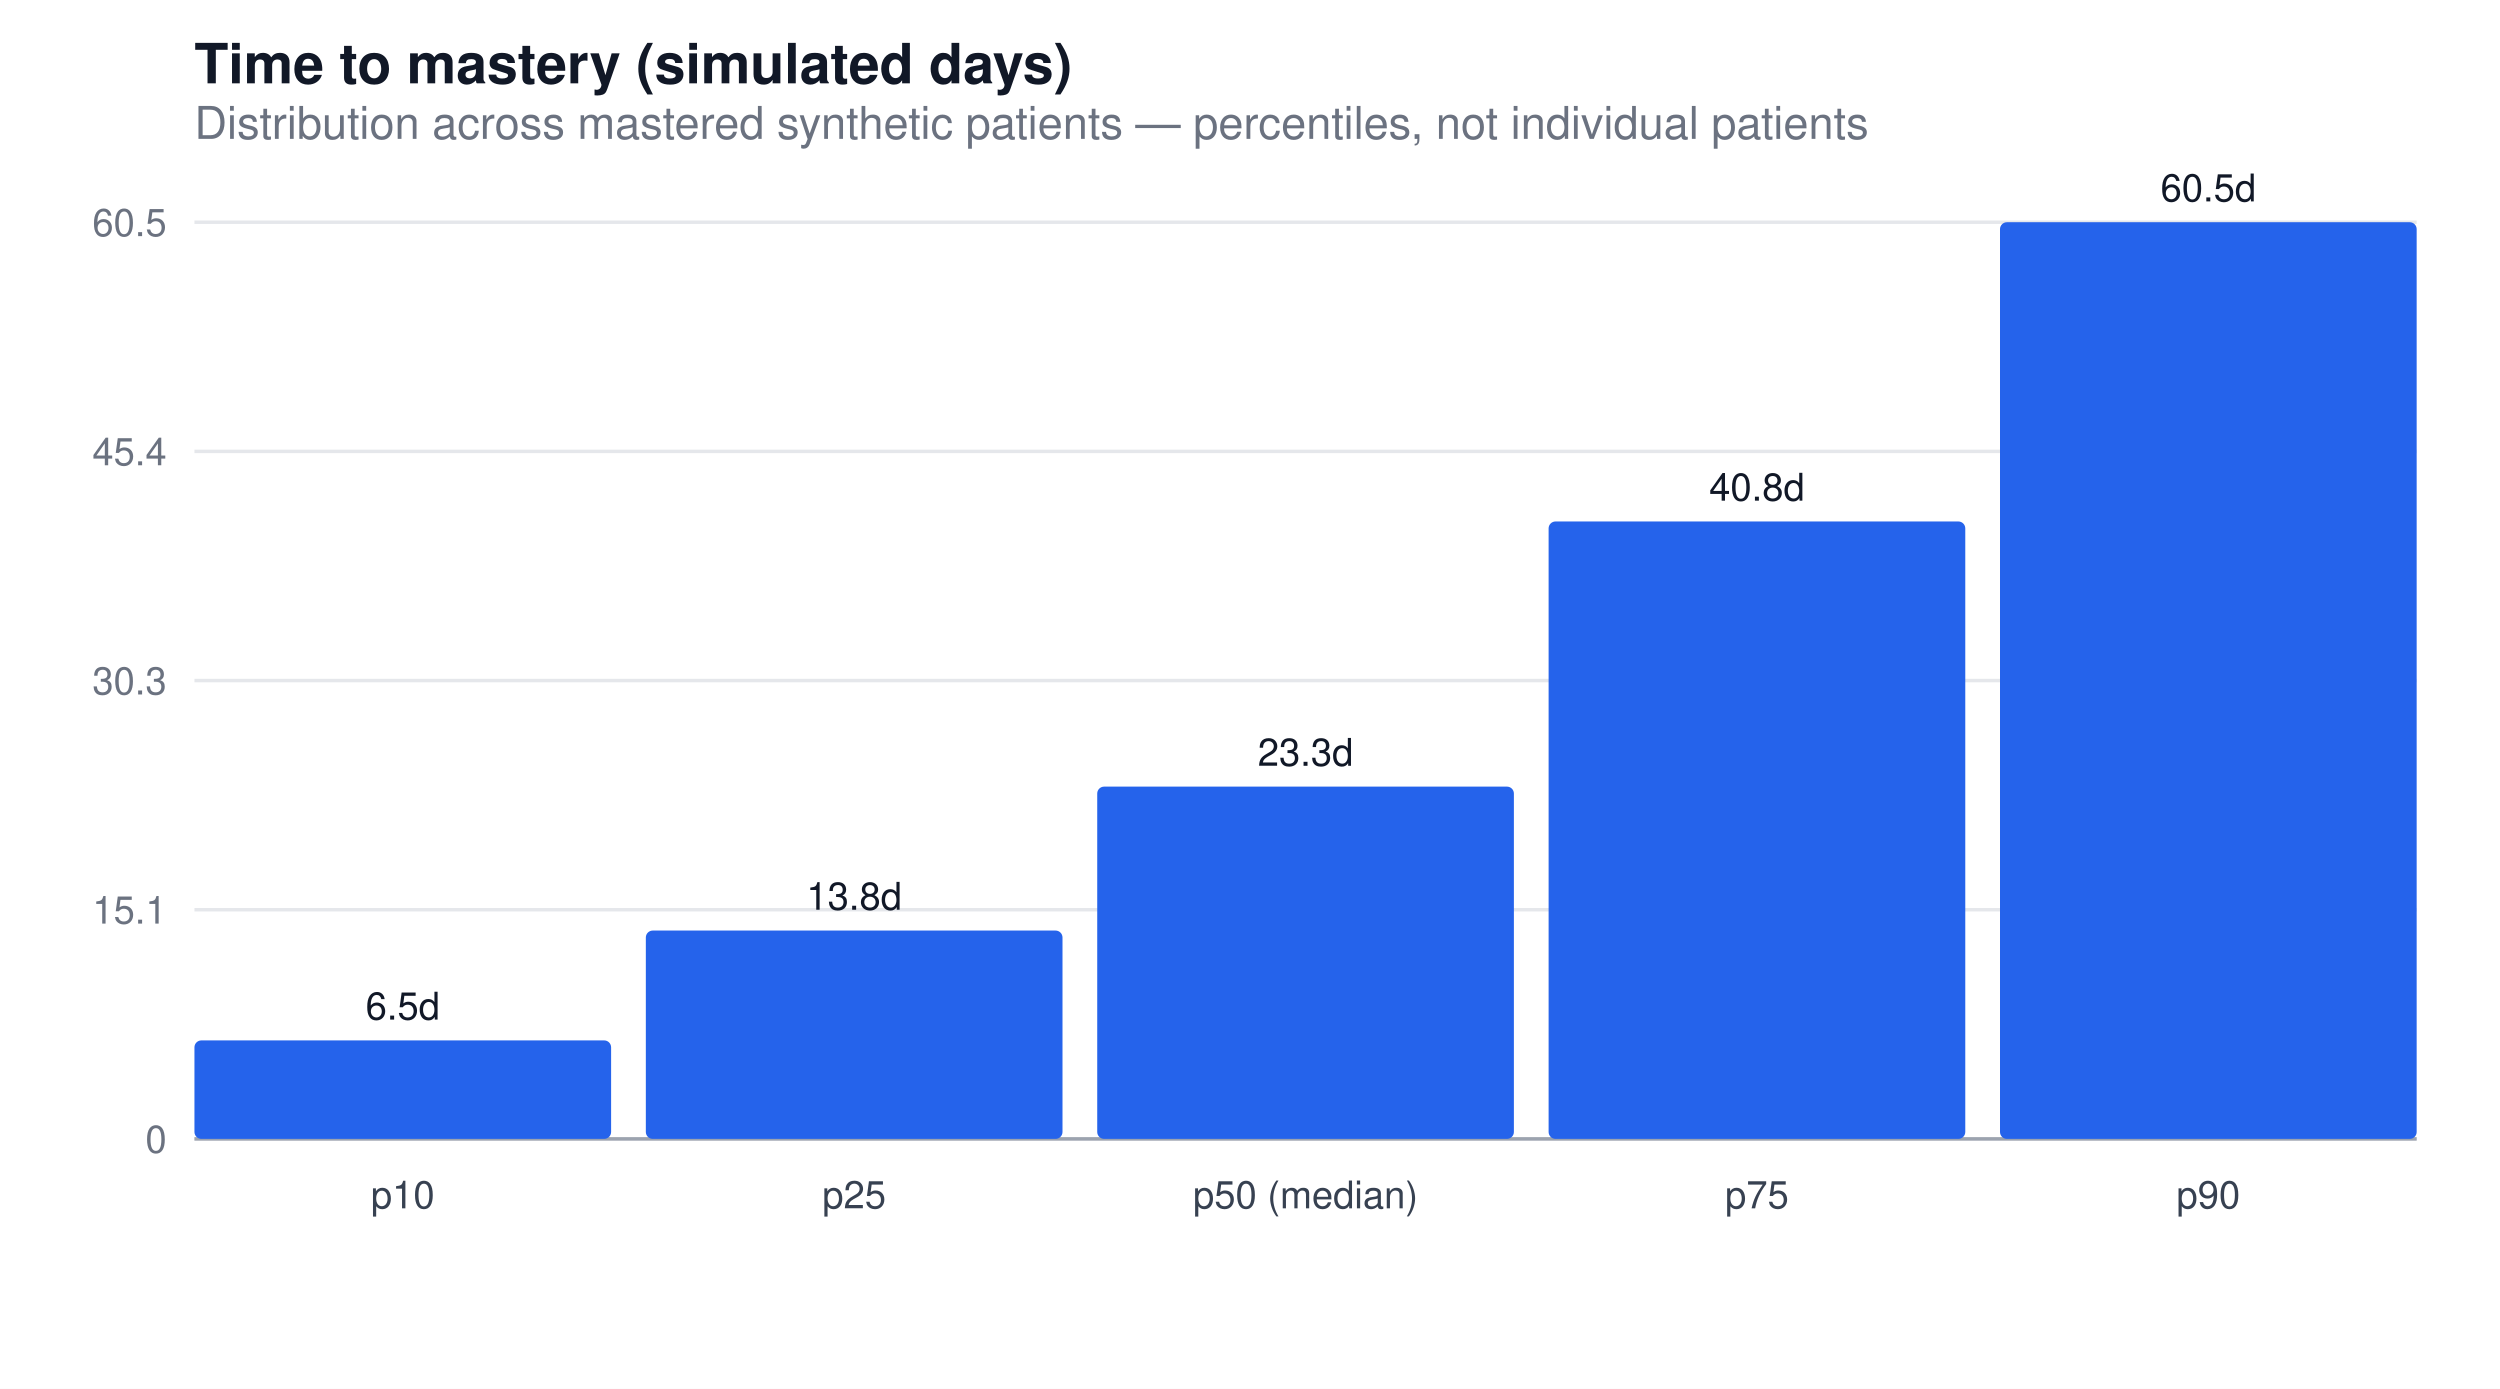
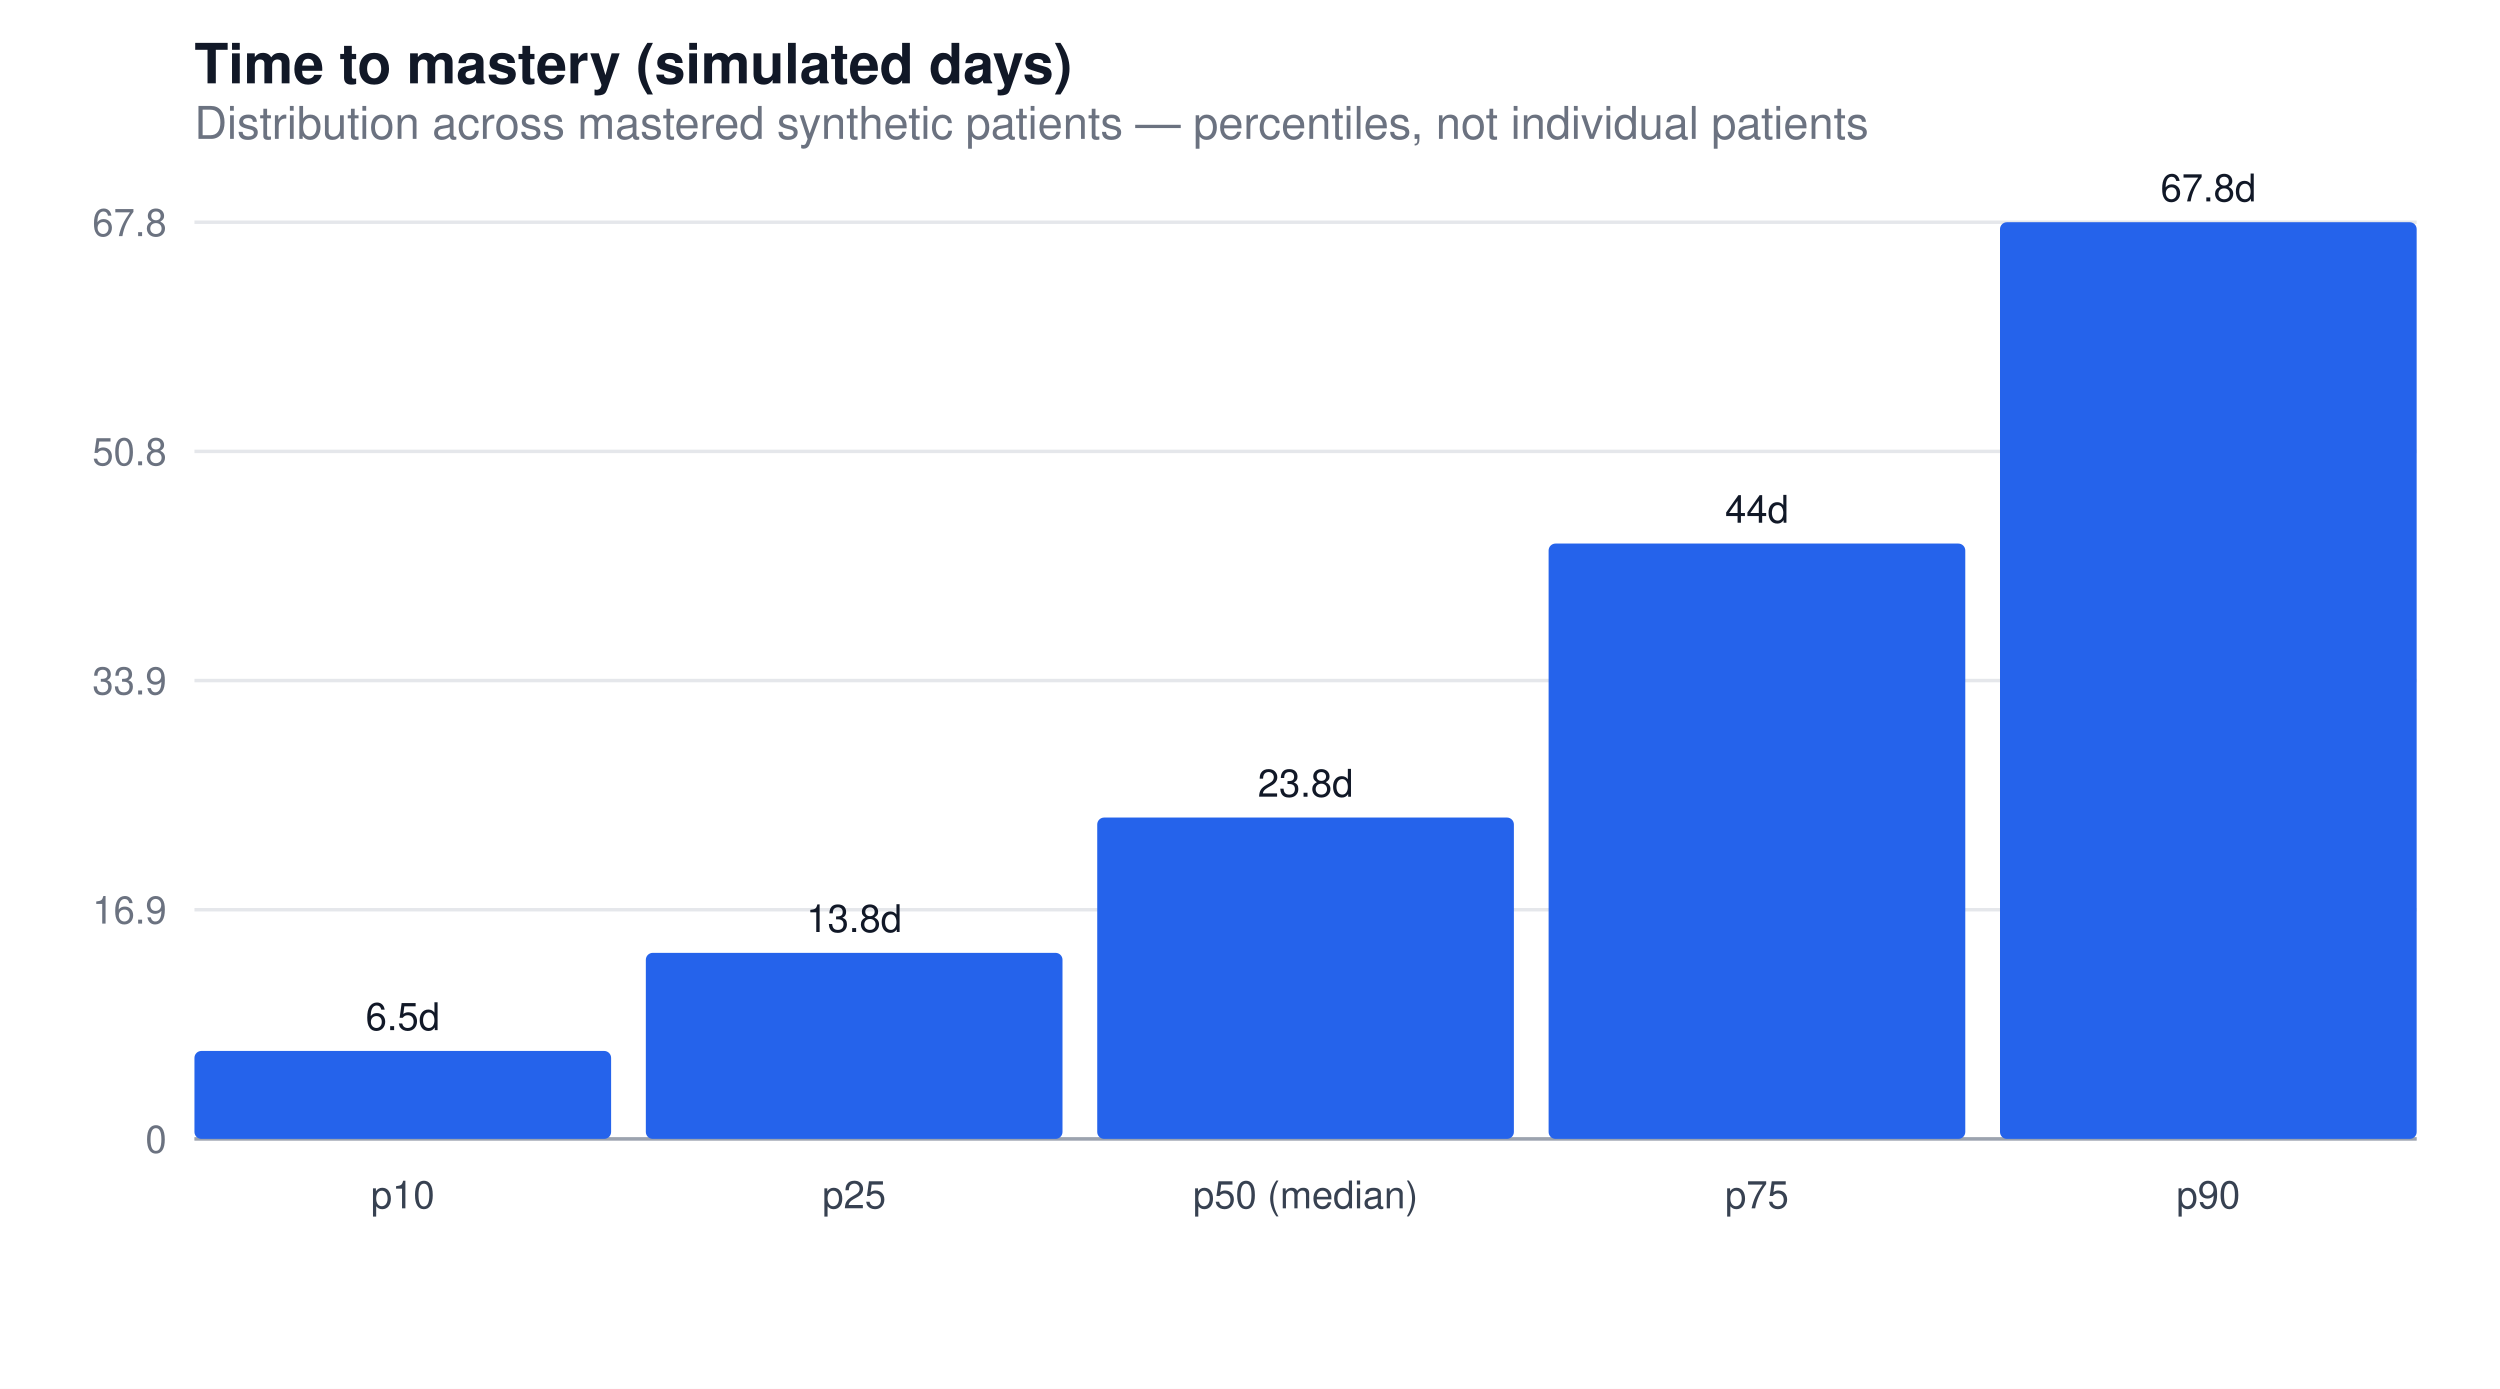
<svg xmlns="http://www.w3.org/2000/svg" viewBox="0 0 720 400" width="720" height="400" role="img" aria-labelledby="chart-title">
  <rect x="0" y="0" width="720" height="400" fill="#ffffff" />
  <text x="56" y="24" font-size="16" font-weight="600" fill="#111827" font-family="-apple-system, Segoe UI, Helvetica, Arial, sans-serif">Time to mastery (simulated days)</text>
  <text x="56" y="40" font-size="13" fill="#6b7280" font-family="-apple-system, Segoe UI, Helvetica, Arial, sans-serif">Distribution across mastered synthetic patients — percentiles, not individual patients</text>
  <line x1="56" y1="64" x2="696" y2="64" stroke="#e5e7eb" stroke-width="1" />
-   <text x="48" y="68" text-anchor="end" font-size="11" fill="#6b7280" font-family="-apple-system, Segoe UI, Helvetica, Arial, sans-serif">60.5</text>
+   <text x="48" y="68" text-anchor="end" font-size="11" fill="#6b7280" font-family="-apple-system, Segoe UI, Helvetica, Arial, sans-serif">67.8</text>
  <line x1="56" y1="130" x2="696" y2="130" stroke="#e5e7eb" stroke-width="1" />
-   <text x="48" y="134" text-anchor="end" font-size="11" fill="#6b7280" font-family="-apple-system, Segoe UI, Helvetica, Arial, sans-serif">45.4</text>
+   <text x="48" y="134" text-anchor="end" font-size="11" fill="#6b7280" font-family="-apple-system, Segoe UI, Helvetica, Arial, sans-serif">50.8</text>
  <line x1="56" y1="196" x2="696" y2="196" stroke="#e5e7eb" stroke-width="1" />
-   <text x="48" y="200" text-anchor="end" font-size="11" fill="#6b7280" font-family="-apple-system, Segoe UI, Helvetica, Arial, sans-serif">30.3</text>
+   <text x="48" y="200" text-anchor="end" font-size="11" fill="#6b7280" font-family="-apple-system, Segoe UI, Helvetica, Arial, sans-serif">33.9</text>
  <line x1="56" y1="262" x2="696" y2="262" stroke="#e5e7eb" stroke-width="1" />
-   <text x="48" y="266" text-anchor="end" font-size="11" fill="#6b7280" font-family="-apple-system, Segoe UI, Helvetica, Arial, sans-serif">15.1</text>
+   <text x="48" y="266" text-anchor="end" font-size="11" fill="#6b7280" font-family="-apple-system, Segoe UI, Helvetica, Arial, sans-serif">16.9</text>
  <line x1="56" y1="328" x2="696" y2="328" stroke="#e5e7eb" stroke-width="1" />
  <text x="48" y="332" text-anchor="end" font-size="11" fill="#6b7280" font-family="-apple-system, Segoe UI, Helvetica, Arial, sans-serif">0</text>
  <line x1="56" y1="328" x2="696" y2="328" stroke="#9ca3af" stroke-width="1" />
  <g>
-     <rect x="56" y="299.636" width="120" height="28.364" fill="#2563eb" rx="2" />
-     <text x="116" y="293.636" text-anchor="middle" font-size="11" fill="#111827" font-family="-apple-system, Segoe UI, Helvetica, Arial, sans-serif">6.5d</text>
+     <rect x="56" y="302.672" width="120" height="25.328" fill="#2563eb" rx="2" />
+     <text x="116" y="296.672" text-anchor="middle" font-size="11" fill="#111827" font-family="-apple-system, Segoe UI, Helvetica, Arial, sans-serif">6.5d</text>
    <text x="116" y="348" text-anchor="middle" font-size="11" fill="#374151" font-family="-apple-system, Segoe UI, Helvetica, Arial, sans-serif">p10</text>
  </g>
  <g>
-     <rect x="186" y="268" width="120" height="60" fill="#2563eb" rx="2" />
-     <text x="246" y="262" text-anchor="middle" font-size="11" fill="#111827" font-family="-apple-system, Segoe UI, Helvetica, Arial, sans-serif">13.8d</text>
+     <rect x="186" y="274.421" width="120" height="53.579" fill="#2563eb" rx="2" />
+     <text x="246" y="268.421" text-anchor="middle" font-size="11" fill="#111827" font-family="-apple-system, Segoe UI, Helvetica, Arial, sans-serif">13.8d</text>
    <text x="246" y="348" text-anchor="middle" font-size="11" fill="#374151" font-family="-apple-system, Segoe UI, Helvetica, Arial, sans-serif">p25</text>
  </g>
  <g>
-     <rect x="316" y="226.545" width="120" height="101.455" fill="#2563eb" rx="2" />
-     <text x="376" y="220.545" text-anchor="middle" font-size="11" fill="#111827" font-family="-apple-system, Segoe UI, Helvetica, Arial, sans-serif">23.3d</text>
+     <rect x="316" y="235.454" width="120" height="92.546" fill="#2563eb" rx="2" />
+     <text x="376" y="229.454" text-anchor="middle" font-size="11" fill="#111827" font-family="-apple-system, Segoe UI, Helvetica, Arial, sans-serif">23.8d</text>
    <text x="376" y="348" text-anchor="middle" font-size="11" fill="#374151" font-family="-apple-system, Segoe UI, Helvetica, Arial, sans-serif">p50 (median)</text>
  </g>
  <g>
-     <rect x="446" y="150.182" width="120" height="177.818" fill="#2563eb" rx="2" />
-     <text x="506" y="144.182" text-anchor="middle" font-size="11" fill="#111827" font-family="-apple-system, Segoe UI, Helvetica, Arial, sans-serif">40.8d</text>
+     <rect x="446" y="156.546" width="120" height="171.454" fill="#2563eb" rx="2" />
+     <text x="506" y="150.546" text-anchor="middle" font-size="11" fill="#111827" font-family="-apple-system, Segoe UI, Helvetica, Arial, sans-serif">44d</text>
    <text x="506" y="348" text-anchor="middle" font-size="11" fill="#374151" font-family="-apple-system, Segoe UI, Helvetica, Arial, sans-serif">p75</text>
  </g>
  <g>
    <rect x="576" y="64" width="120" height="264" fill="#2563eb" rx="2" />
-     <text x="636" y="58" text-anchor="middle" font-size="11" fill="#111827" font-family="-apple-system, Segoe UI, Helvetica, Arial, sans-serif">60.5d</text>
+     <text x="636" y="58" text-anchor="middle" font-size="11" fill="#111827" font-family="-apple-system, Segoe UI, Helvetica, Arial, sans-serif">67.8d</text>
    <text x="636" y="348" text-anchor="middle" font-size="11" fill="#374151" font-family="-apple-system, Segoe UI, Helvetica, Arial, sans-serif">p90</text>
  </g>
</svg>
